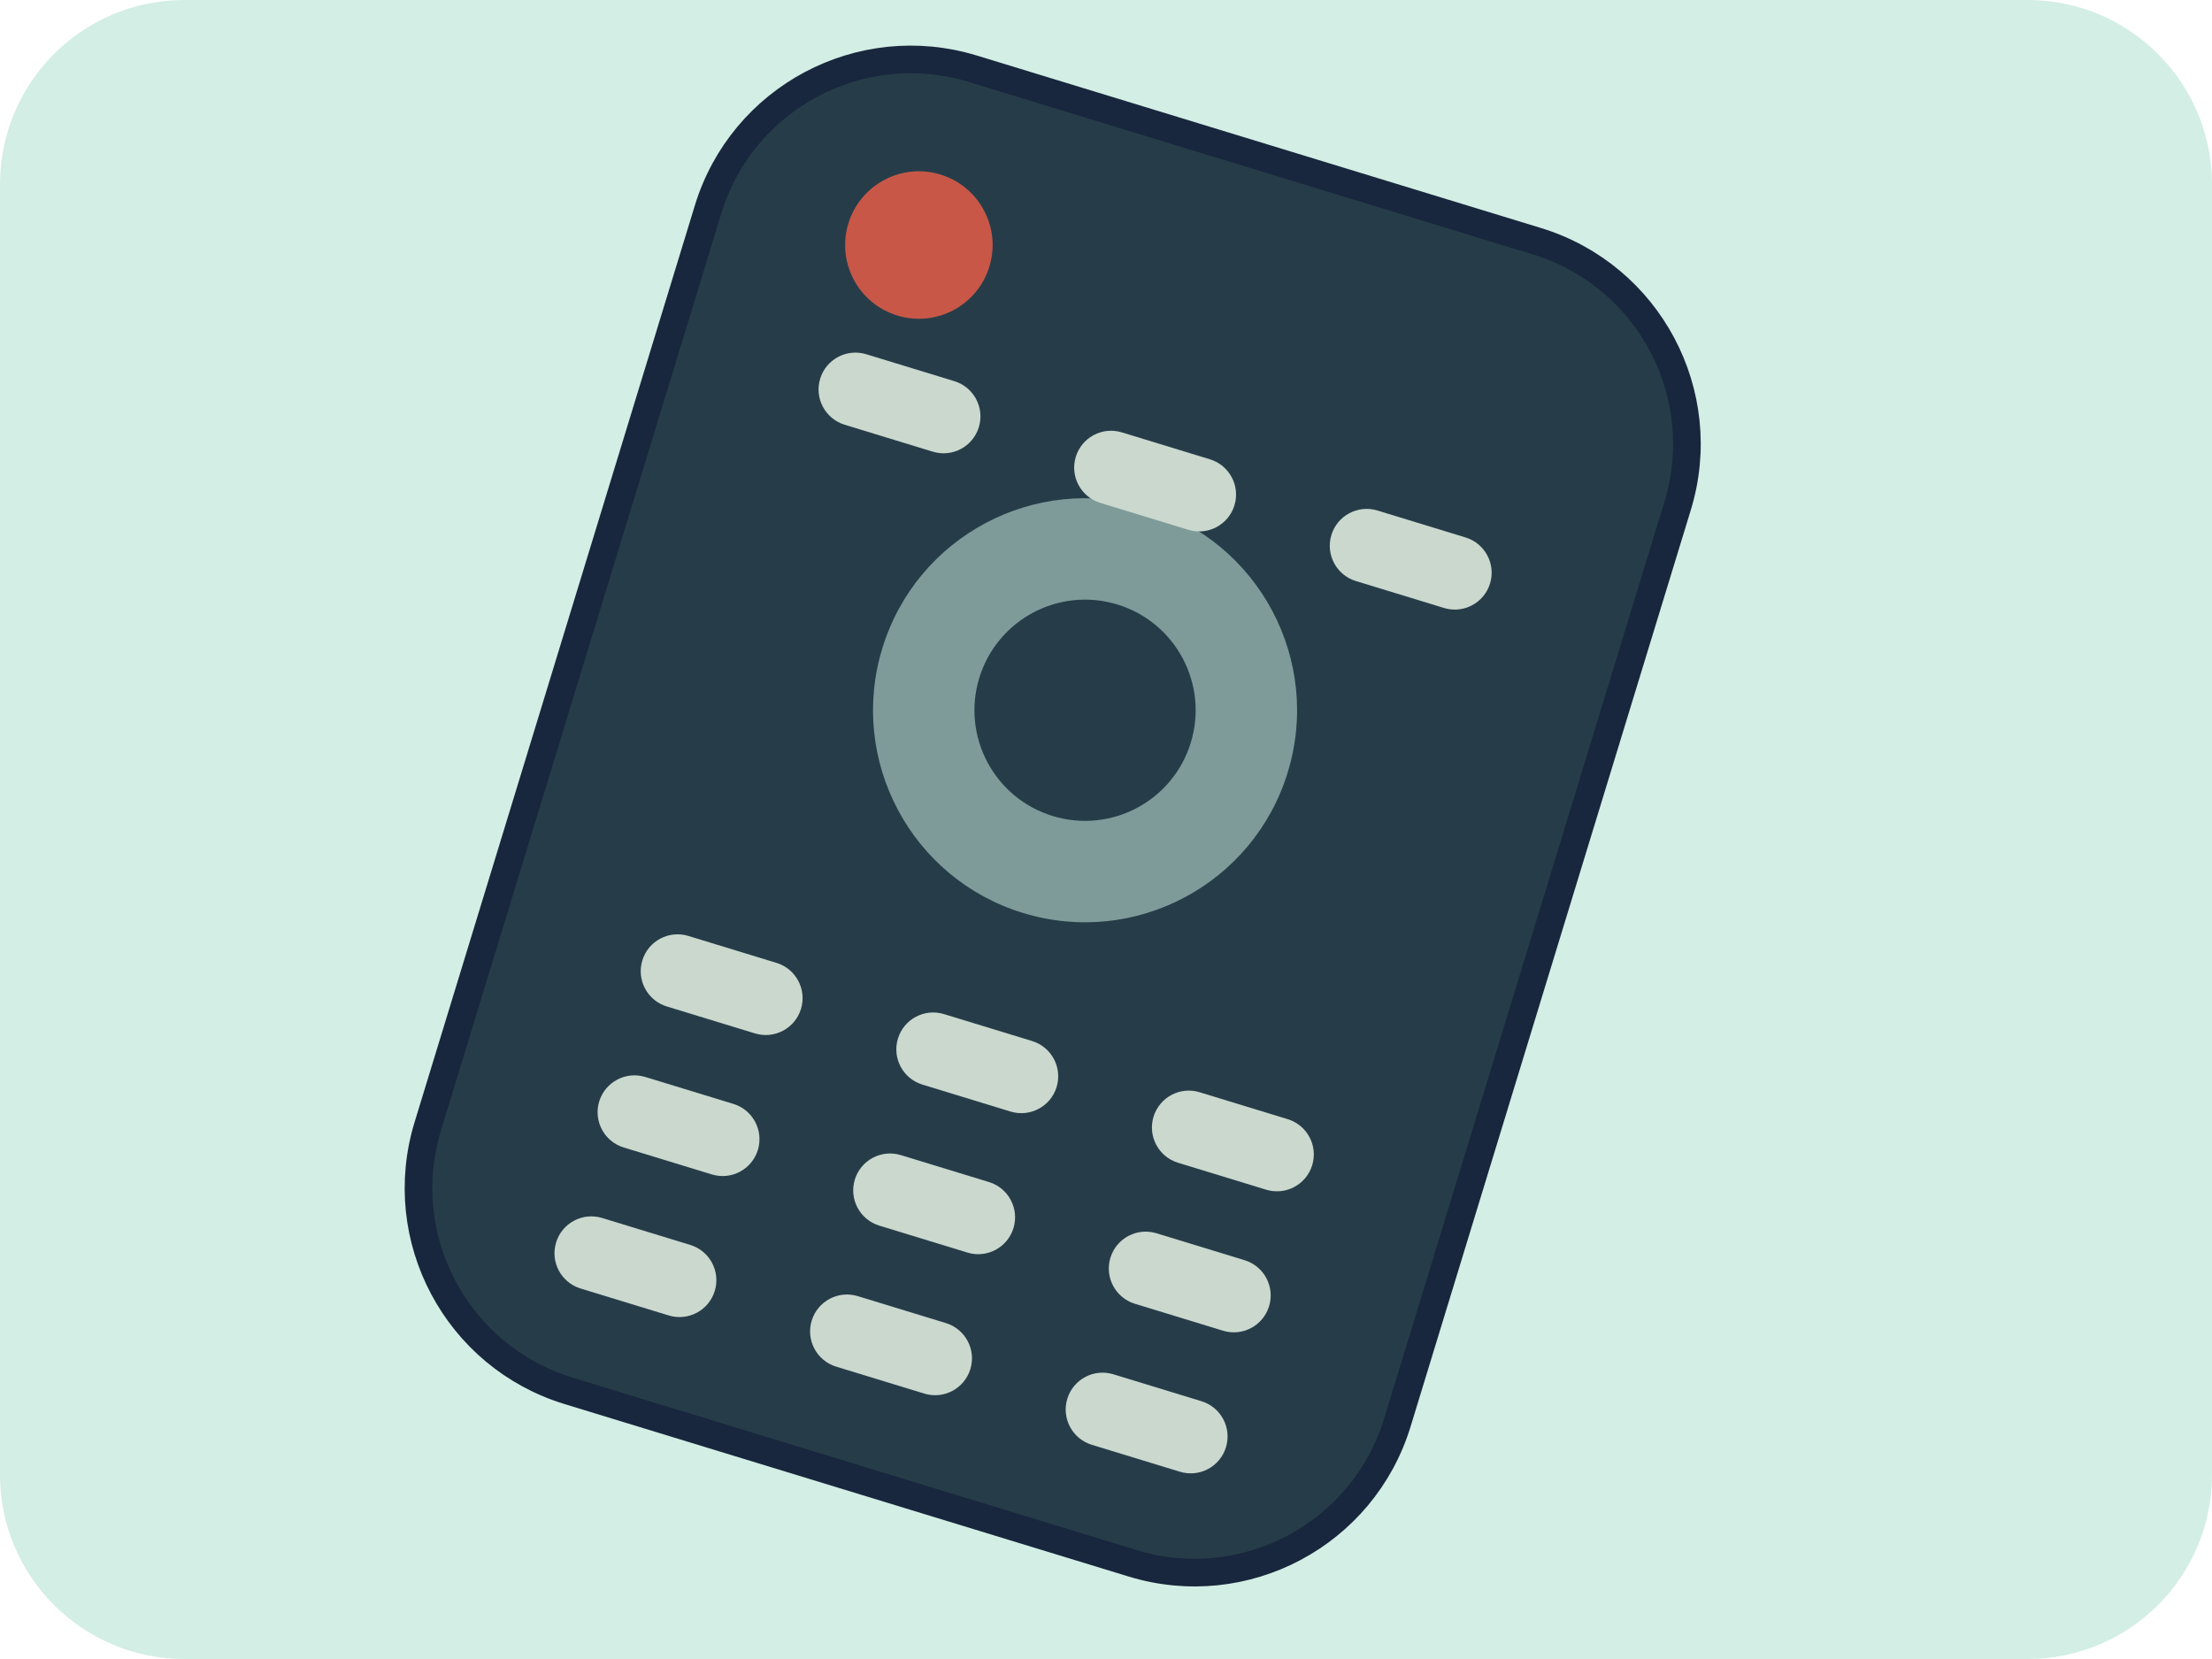
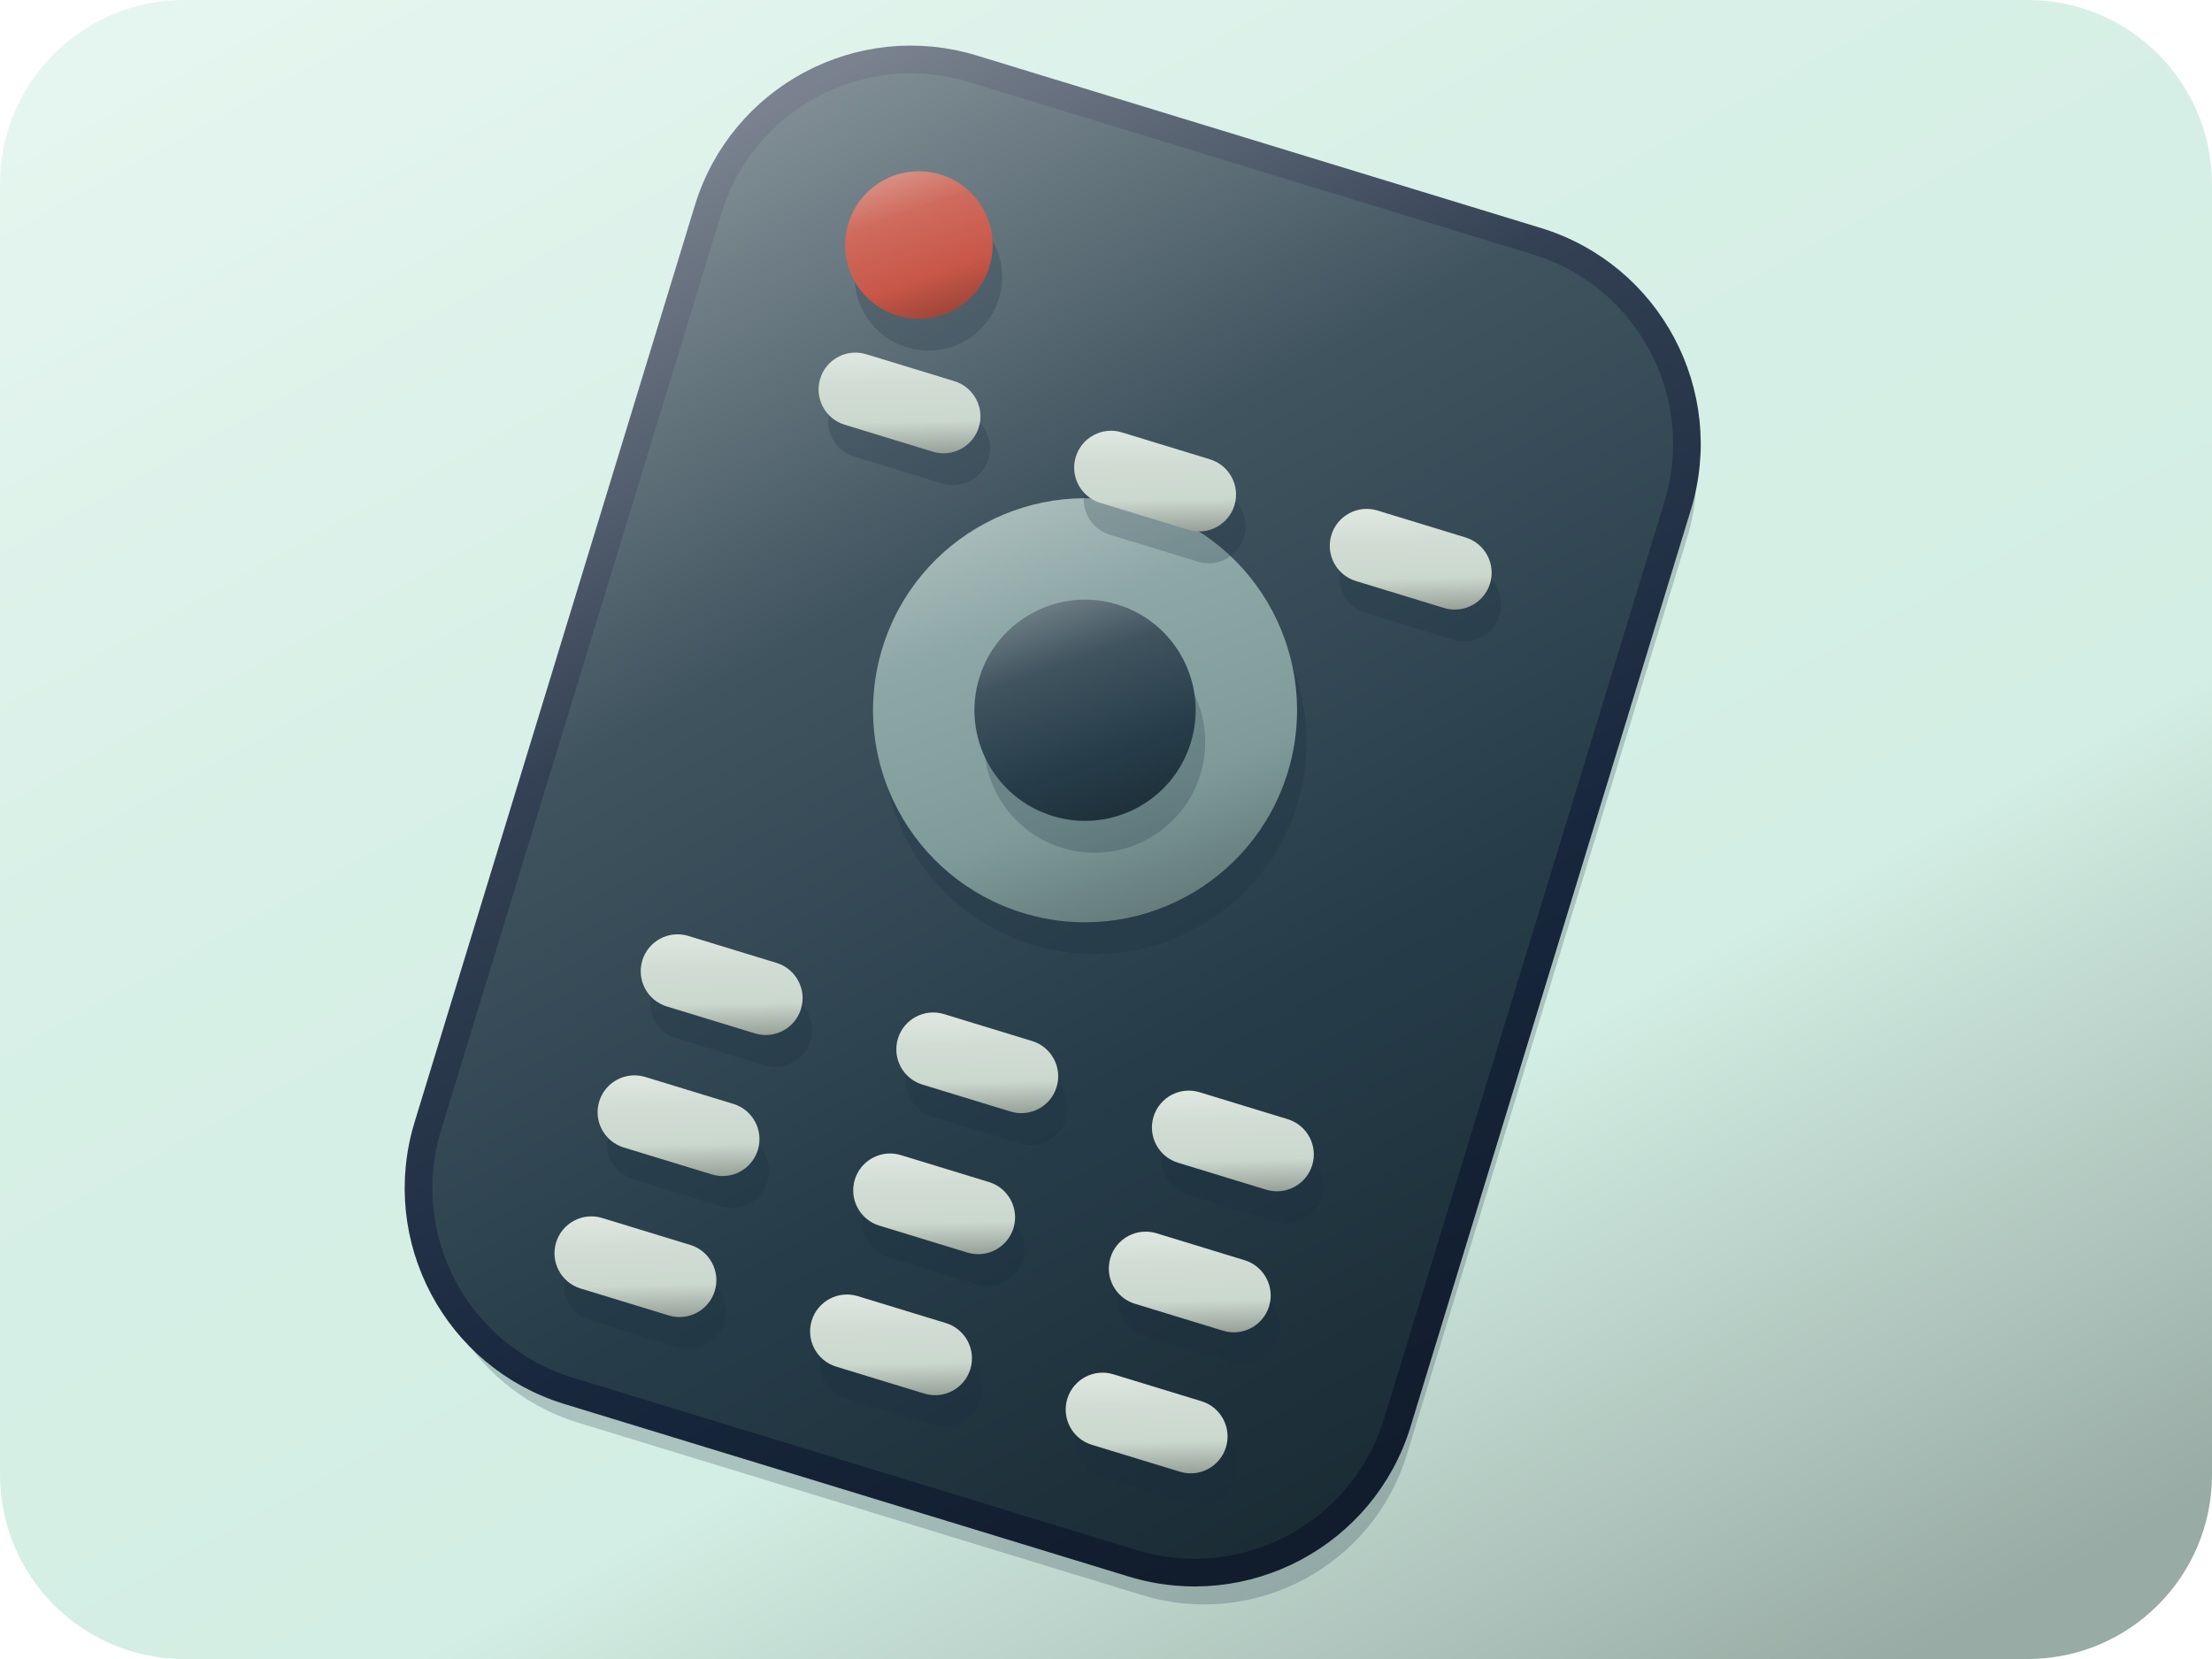
<svg xmlns="http://www.w3.org/2000/svg" viewBox="0 0 240 180">
-   <rect width="240" height="180" rx="20" fill="#d3eee4" />
+   <defs>
+     <linearGradient id="asset-electronics-remote-svg-m0" x1="12%" y1="0%" x2="86%" y2="100%">
+       <stop offset="0%" stop-color="#e5f5ef" />
+       <stop offset="32%" stop-color="#d8f0e7" />
+       <stop offset="68%" stop-color="#d3eee4" />
+       <stop offset="100%" stop-color="#98aba4" />
+     </linearGradient>
+     <linearGradient id="asset-electronics-remote-svg-m1" x1="12%" y1="0%" x2="86%" y2="100%">
+       <stop offset="0%" stop-color="#818e95" />
+       <stop offset="32%" stop-color="#40545f" />
+       <stop offset="68%" stop-color="#263d49" />
+       <stop offset="100%" stop-color="#1b2c35" />
+     </linearGradient>
+     <linearGradient id="asset-electronics-remote-svg-m2" x1="12%" y1="0%" x2="86%" y2="100%">
+       <stop offset="0%" stop-color="#79828e" />
+       <stop offset="32%" stop-color="#344154" />
+       <stop offset="68%" stop-color="#18273D" />
+       <stop offset="100%" stop-color="#111c2c" />
+     </linearGradient>
+     <linearGradient id="asset-electronics-remote-svg-m3" x1="12%" y1="0%" x2="86%" y2="100%">
+       <stop offset="0%" stop-color="#df9e95" />
+       <stop offset="32%" stop-color="#cf6b5e" />
+       <stop offset="68%" stop-color="#c85748" />
+       <stop offset="100%" stop-color="#903f34" />
+     </linearGradient>
+     <linearGradient id="asset-electronics-remote-svg-m4" x1="12%" y1="0%" x2="86%" y2="100%">
+       <stop offset="0%" stop-color="#b4c5c4" />
+       <stop offset="32%" stop-color="#8da7a6" />
+       <stop offset="68%" stop-color="#7e9b9a" />
+       <stop offset="100%" stop-color="#5b706f" />
+     </linearGradient>
+     <linearGradient id="asset-electronics-remote-svg-m5" x1="12%" y1="0%" x2="86%" y2="100%">
+       <stop offset="0%" stop-color="#e1e8e3" />
+       <stop offset="32%" stop-color="#d1ddd4" />
+       <stop offset="68%" stop-color="#cbd8ce" />
+       <stop offset="100%" stop-color="#929c94" />
+     </linearGradient>
+   </defs>
+   <rect width="240" height="180" rx="20" fill="url(#asset-electronics-remote-svg-m0)" />
  <g transform="translate(59 15) rotate(17 60 75)">
-     <rect width="110" height="150" rx="23" fill="#263d49" stroke="#18273D" stroke-width="3" />
-     <circle cx="23" cy="20" r="8" fill="#c85748" />
-     <circle cx="55" cy="63" r="23" fill="#7e9b9a" />
-     <circle cx="55" cy="63" r="12" fill="#263d49" />
-     <rect x="17" y="33" width="18" height="8" rx="4" fill="#cbd8ce" />
-     <rect x="46" y="33" width="18" height="8" rx="4" fill="#cbd8ce" />
-     <rect x="75" y="33" width="18" height="8" rx="4" fill="#cbd8ce" />
-     <rect x="17" y="99" width="18" height="8" rx="4" fill="#cbd8ce" />
-     <rect x="46" y="99" width="18" height="8" rx="4" fill="#cbd8ce" />
-     <rect x="75" y="99" width="18" height="8" rx="4" fill="#cbd8ce" />
-     <rect x="17" y="115" width="18" height="8" rx="4" fill="#cbd8ce" />
-     <rect x="46" y="115" width="18" height="8" rx="4" fill="#cbd8ce" />
-     <rect x="75" y="115" width="18" height="8" rx="4" fill="#cbd8ce" />
-     <rect x="17" y="131" width="18" height="8" rx="4" fill="#cbd8ce" />
-     <rect x="46" y="131" width="18" height="8" rx="4" fill="#cbd8ce" />
-     <rect x="75" y="131" width="18" height="8" rx="4" fill="#cbd8ce" />
+     <rect rx="23" width="110" height="150" transform="translate(2 3)" fill="#18273d" opacity=".22" pointer-events="none" />
+     <rect width="110" height="150" rx="23" fill="url(#asset-electronics-remote-svg-m1)" stroke="url(#asset-electronics-remote-svg-m2)" stroke-width="3" />
+     <circle cx="23" cy="20" r="8" transform="translate(2 3)" fill="#18273d" opacity=".22" pointer-events="none" />
+     <circle cx="23" cy="20" r="8" fill="url(#asset-electronics-remote-svg-m3)" />
+     <circle cx="55" cy="63" r="23" transform="translate(2 3)" fill="#18273d" opacity=".22" pointer-events="none" />
+     <circle cx="55" cy="63" r="23" fill="url(#asset-electronics-remote-svg-m4)" />
+     <circle cx="55" cy="63" r="12" transform="translate(2 3)" fill="#18273d" opacity=".22" pointer-events="none" />
+     <circle cx="55" cy="63" r="12" fill="url(#asset-electronics-remote-svg-m1)" />
+     <rect x="17" y="33" rx="4" width="18" height="8" transform="translate(2 3)" fill="#18273d" opacity=".22" pointer-events="none" />
+     <rect x="17" y="33" width="18" height="8" rx="4" fill="url(#asset-electronics-remote-svg-m5)" />
+     <rect x="46" y="33" rx="4" width="18" height="8" transform="translate(2 3)" fill="#18273d" opacity=".22" pointer-events="none" />
+     <rect x="46" y="33" width="18" height="8" rx="4" fill="url(#asset-electronics-remote-svg-m5)" />
+     <rect x="75" y="33" rx="4" width="18" height="8" transform="translate(2 3)" fill="#18273d" opacity=".22" pointer-events="none" />
+     <rect x="75" y="33" width="18" height="8" rx="4" fill="url(#asset-electronics-remote-svg-m5)" />
+     <rect x="17" y="99" rx="4" width="18" height="8" transform="translate(2 3)" fill="#18273d" opacity=".22" pointer-events="none" />
+     <rect x="17" y="99" width="18" height="8" rx="4" fill="url(#asset-electronics-remote-svg-m5)" />
+     <rect x="46" y="99" rx="4" width="18" height="8" transform="translate(2 3)" fill="#18273d" opacity=".22" pointer-events="none" />
+     <rect x="46" y="99" width="18" height="8" rx="4" fill="url(#asset-electronics-remote-svg-m5)" />
+     <rect x="75" y="99" rx="4" width="18" height="8" transform="translate(2 3)" fill="#18273d" opacity=".22" pointer-events="none" />
+     <rect x="75" y="99" width="18" height="8" rx="4" fill="url(#asset-electronics-remote-svg-m5)" />
+     <rect x="17" y="115" rx="4" width="18" height="8" transform="translate(2 3)" fill="#18273d" opacity=".22" pointer-events="none" />
+     <rect x="17" y="115" width="18" height="8" rx="4" fill="url(#asset-electronics-remote-svg-m5)" />
+     <rect x="46" y="115" rx="4" width="18" height="8" transform="translate(2 3)" fill="#18273d" opacity=".22" pointer-events="none" />
+     <rect x="46" y="115" width="18" height="8" rx="4" fill="url(#asset-electronics-remote-svg-m5)" />
+     <rect x="75" y="115" rx="4" width="18" height="8" transform="translate(2 3)" fill="#18273d" opacity=".22" pointer-events="none" />
+     <rect x="75" y="115" width="18" height="8" rx="4" fill="url(#asset-electronics-remote-svg-m5)" />
+     <rect x="17" y="131" rx="4" width="18" height="8" transform="translate(2 3)" fill="#18273d" opacity=".22" pointer-events="none" />
+     <rect x="17" y="131" width="18" height="8" rx="4" fill="url(#asset-electronics-remote-svg-m5)" />
+     <rect x="46" y="131" rx="4" width="18" height="8" transform="translate(2 3)" fill="#18273d" opacity=".22" pointer-events="none" />
+     <rect x="46" y="131" width="18" height="8" rx="4" fill="url(#asset-electronics-remote-svg-m5)" />
+     <rect x="75" y="131" rx="4" width="18" height="8" transform="translate(2 3)" fill="#18273d" opacity=".22" pointer-events="none" />
+     <rect x="75" y="131" width="18" height="8" rx="4" fill="url(#asset-electronics-remote-svg-m5)" />
  </g>
</svg>
